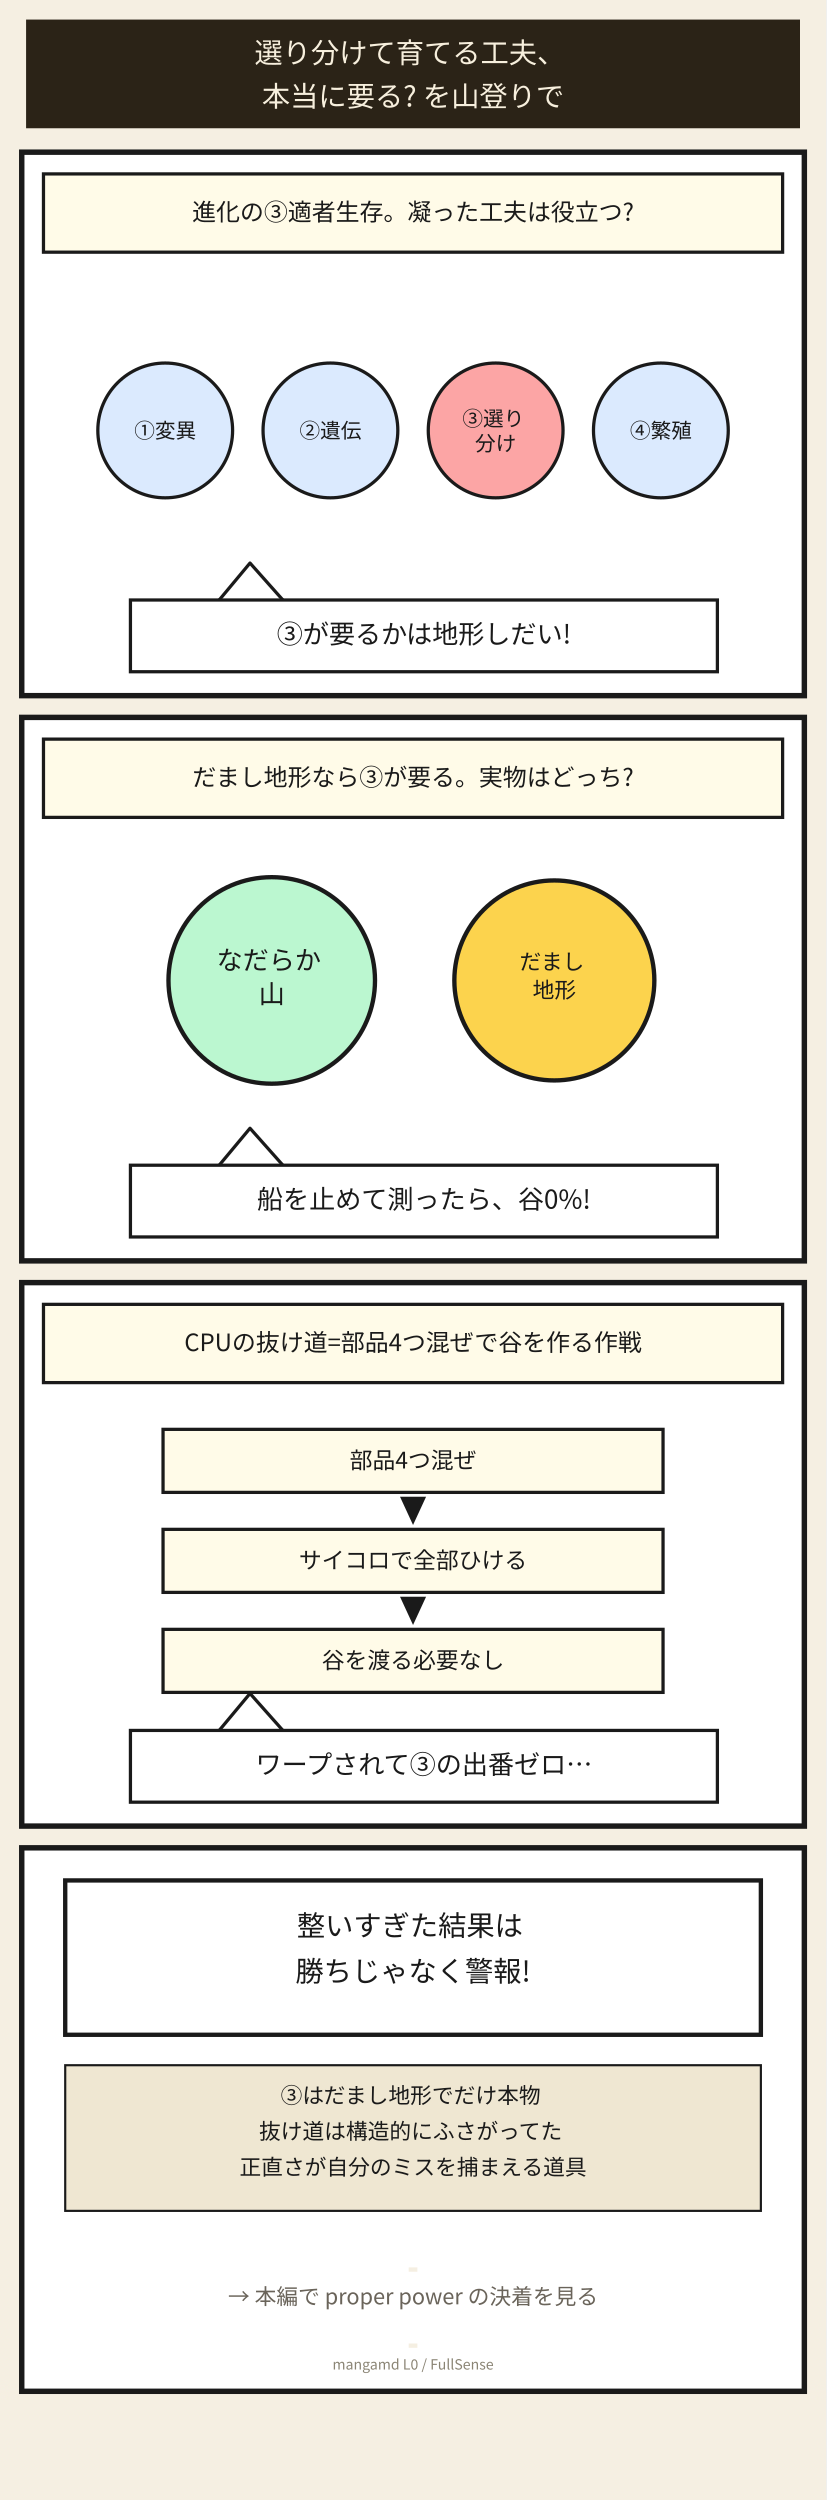
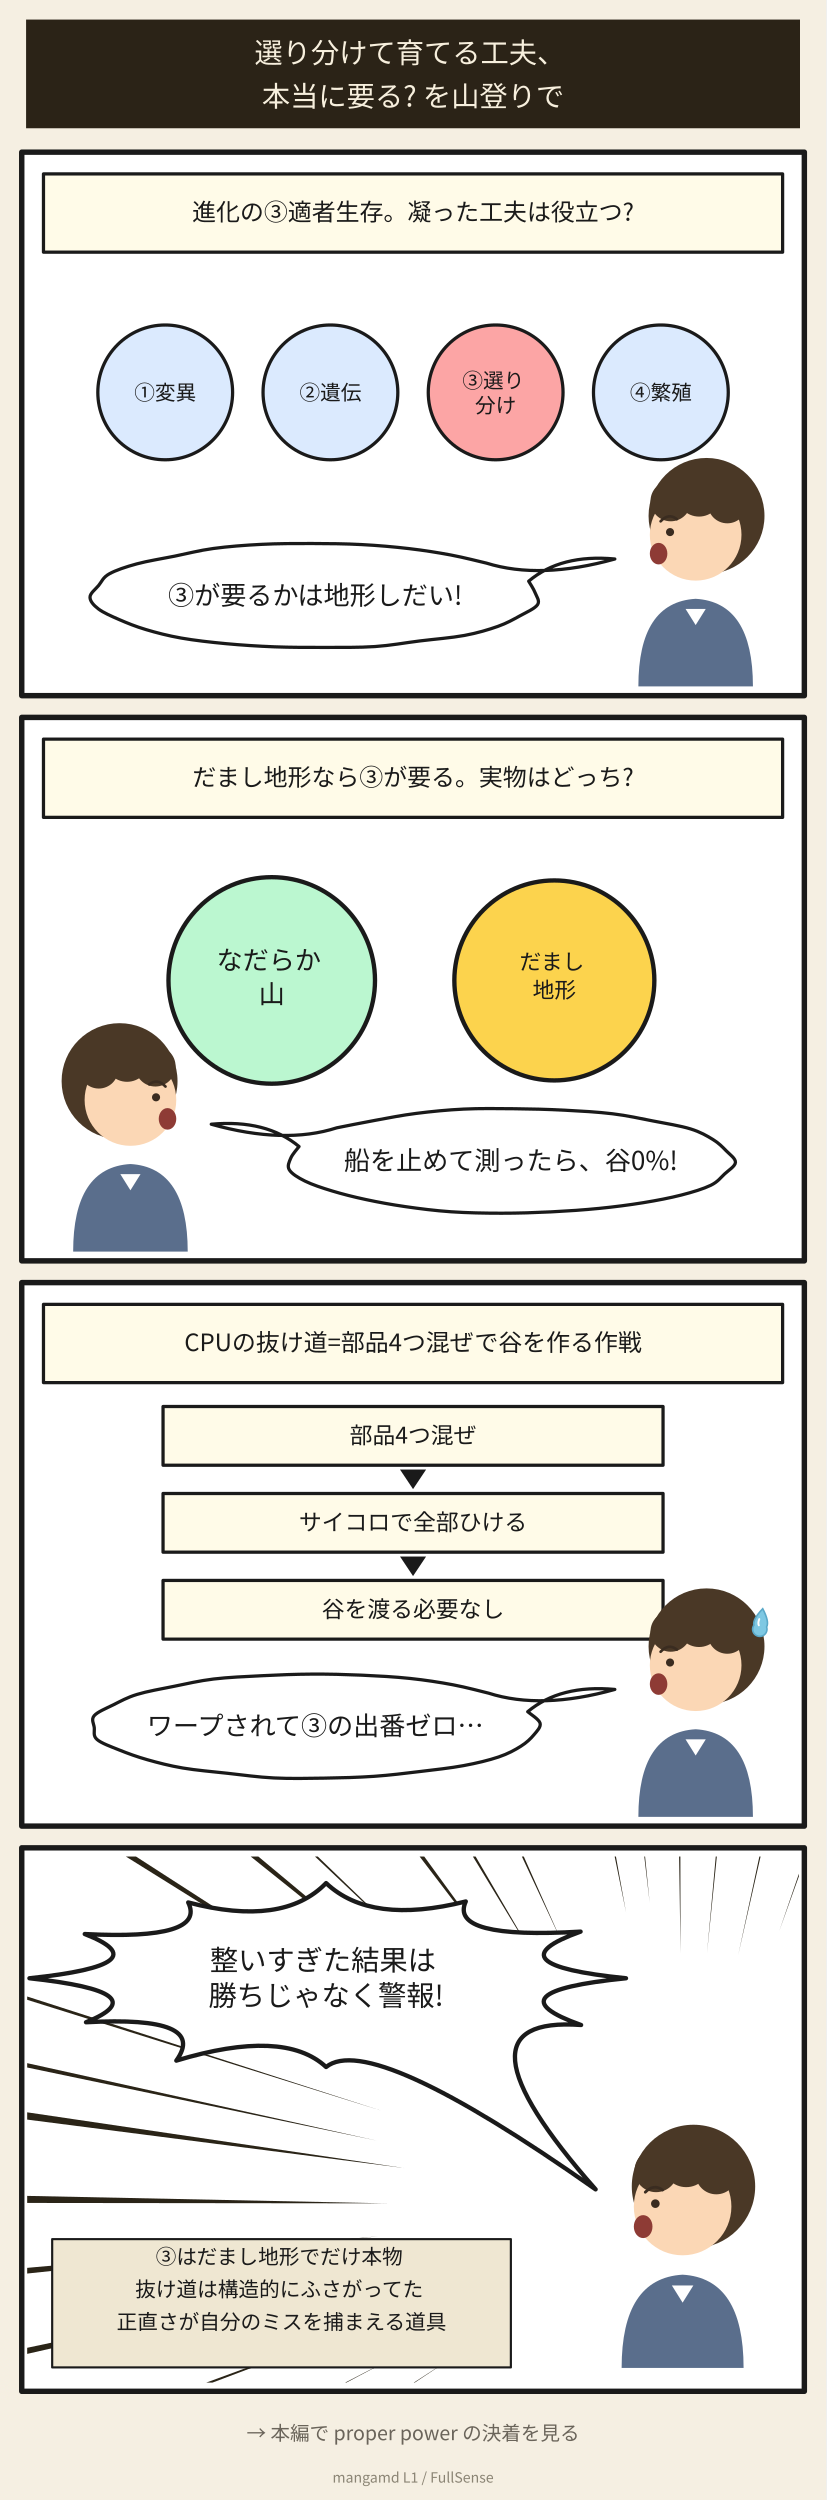
<svg xmlns="http://www.w3.org/2000/svg" viewBox="0 0 760 2300" role="img" aria-label="llcore 第三軸 ③ を山登りで決着" style="width:100%;height:auto;max-width:1200px">
-   <defs />
+   <defs>
+     <clipPath id="cl_26">
+       <rect x="25" y="1708" width="710" height="484" />
+     </clipPath>
+   </defs>
  <rect width="760" height="2300" fill="#f5efe2" />
  <g transform="translate(0.00,0.00) scale(1)">
-     <path d="M 24.00,18.00 L 736.00,18.00 L 736.00,118.00 L 24.00,118.00 Z" fill="#2b2317" stroke="none" stroke-width="3" />
+     <path d="M 24.00,18.00 L 736.00,18.00 L 736.00,118.00 L 24.00,118.00 Z" fill="#2b2317" stroke="none" stroke-width="3" stroke-linejoin="round" />
    <text font-family="'Yu Gothic','Noto Sans CJK JP',sans-serif" font-size="26" fill="#f7efdd" text-anchor="middle">
      <tspan x="380.0" y="58.0">選り分けて育てる工夫、</tspan>
      <tspan x="380.0" y="98.0">本当に要る? を山登りで</tspan>
    </text>
  </g>
  <g transform="translate(0.00,0.00) scale(1)">
-     <path d="M 20.00,140.00 L 740.00,140.00 L 740.00,640.00 L 20.00,640.00 Z" fill="#ffffff" stroke="#1a1a1a" stroke-width="5" />
-     <text font-family="'Yu Gothic','Noto Sans CJK JP',sans-serif" font-size="1" fill="#1a1a1a" text-anchor="middle">
-       <tspan x="0.0" y="0.0" />
-     </text>
-   </g>
-   <g transform="translate(0.00,0.00) scale(1)">
-     <path d="M 20.00,660.00 L 740.00,660.00 L 740.00,1160.00 L 20.00,1160.00 Z" fill="#ffffff" stroke="#1a1a1a" stroke-width="5" />
-     <text font-family="'Yu Gothic','Noto Sans CJK JP',sans-serif" font-size="1" fill="#1a1a1a" text-anchor="middle">
-       <tspan x="0.0" y="0.0" />
-     </text>
-   </g>
-   <g transform="translate(0.00,0.00) scale(1)">
-     <path d="M 20.00,1180.00 L 740.00,1180.00 L 740.00,1680.00 L 20.00,1680.00 Z" fill="#ffffff" stroke="#1a1a1a" stroke-width="5" />
-     <text font-family="'Yu Gothic','Noto Sans CJK JP',sans-serif" font-size="1" fill="#1a1a1a" text-anchor="middle">
-       <tspan x="0.0" y="0.0" />
-     </text>
-   </g>
-   <g transform="translate(0.00,0.00) scale(1)">
-     <path d="M 20.00,1700.00 L 740.00,1700.00 L 740.00,2200.00 L 20.00,2200.00 Z" fill="#ffffff" stroke="#1a1a1a" stroke-width="5" />
-     <text font-family="'Yu Gothic','Noto Sans CJK JP',sans-serif" font-size="1" fill="#1a1a1a" text-anchor="middle">
-       <tspan x="0.0" y="0.0" />
-     </text>
-   </g>
-   <g transform="translate(0.00,0.00) scale(1)">
-     <path d="M 40.00,160.00 L 720.00,160.00 L 720.00,232.00 L 40.00,232.00 Z" fill="#fffbe8" stroke="#1a1a1a" stroke-width="3" />
+     <path d="M 20.00,140.00 L 740.00,140.00 L 740.00,640.00 L 20.00,640.00 Z" fill="#ffffff" stroke="#1a1a1a" stroke-width="5" stroke-linejoin="round" />
+     <text font-family="'Yu Gothic','Noto Sans CJK JP',sans-serif" font-size="1" fill="#1a1a1a" text-anchor="middle">
+       <tspan x="0.0" y="0.0" />
+     </text>
+   </g>
+   <g transform="translate(0.00,0.00) scale(1)">
+     <path d="M 20.00,660.00 L 740.00,660.00 L 740.00,1160.00 L 20.00,1160.00 Z" fill="#ffffff" stroke="#1a1a1a" stroke-width="5" stroke-linejoin="round" />
+     <text font-family="'Yu Gothic','Noto Sans CJK JP',sans-serif" font-size="1" fill="#1a1a1a" text-anchor="middle">
+       <tspan x="0.0" y="0.0" />
+     </text>
+   </g>
+   <g transform="translate(0.00,0.00) scale(1)">
+     <path d="M 20.00,1180.00 L 740.00,1180.00 L 740.00,1680.00 L 20.00,1680.00 Z" fill="#ffffff" stroke="#1a1a1a" stroke-width="5" stroke-linejoin="round" />
+     <text font-family="'Yu Gothic','Noto Sans CJK JP',sans-serif" font-size="1" fill="#1a1a1a" text-anchor="middle">
+       <tspan x="0.0" y="0.0" />
+     </text>
+   </g>
+   <g transform="translate(0.00,0.00) scale(1)">
+     <path d="M 20.00,1700.00 L 740.00,1700.00 L 740.00,2200.00 L 20.00,2200.00 Z" fill="#ffffff" stroke="#1a1a1a" stroke-width="5" stroke-linejoin="round" />
+     <text font-family="'Yu Gothic','Noto Sans CJK JP',sans-serif" font-size="1" fill="#1a1a1a" text-anchor="middle">
+       <tspan x="0.0" y="0.0" />
+     </text>
+   </g>
+   <g transform="translate(0.00,0.00) scale(1)">
+     <path d="M 40.00,160.00 L 720.00,160.00 L 720.00,232.00 L 40.00,232.00 Z" fill="#fffbe8" stroke="#1a1a1a" stroke-width="3" stroke-linejoin="round" />
    <text font-family="'Yu Gothic','Noto Sans CJK JP',sans-serif" font-size="22" fill="#1a1a1a" text-anchor="middle">
      <tspan x="380.0" y="203.0">進化の③適者生存。凝った工夫は役立つ?</tspan>
    </text>
  </g>
  <g transform="translate(0.00,0.00) scale(1)">
-     <path d="M 90.00,396.00 a 62.00,62.00 0 1,0 124.00,0 a 62.00,62.00 0 1,0 -124.00,0 Z" fill="#dbeafe" stroke="#1a1a1a" stroke-width="3" />
-     <text font-family="'Yu Gothic','Noto Sans CJK JP',sans-serif" font-size="19" fill="#1a1a1a" text-anchor="middle">
-       <tspan x="152.0" y="403.0">①変異</tspan>
-     </text>
-   </g>
-   <g transform="translate(0.00,0.00) scale(1)">
-     <path d="M 242.00,396.00 a 62.00,62.00 0 1,0 124.00,0 a 62.00,62.00 0 1,0 -124.00,0 Z" fill="#dbeafe" stroke="#1a1a1a" stroke-width="3" />
-     <text font-family="'Yu Gothic','Noto Sans CJK JP',sans-serif" font-size="19" fill="#1a1a1a" text-anchor="middle">
-       <tspan x="304.0" y="403.0">②遺伝</tspan>
-     </text>
-   </g>
-   <g transform="translate(0.00,0.00) scale(1)">
-     <path d="M 394.00,396.00 a 62.00,62.00 0 1,0 124.00,0 a 62.00,62.00 0 1,0 -124.00,0 Z" fill="#fca5a5" stroke="#1a1a1a" stroke-width="3" />
-     <text font-family="'Yu Gothic','Noto Sans CJK JP',sans-serif" font-size="19" fill="#1a1a1a" text-anchor="middle">
-       <tspan x="456.0" y="392.0">③選り</tspan>
-       <tspan x="456.0" y="414.8">分け</tspan>
-     </text>
-   </g>
-   <g transform="translate(0.00,0.00) scale(1)">
-     <path d="M 546.00,396.00 a 62.00,62.00 0 1,0 124.00,0 a 62.00,62.00 0 1,0 -124.00,0 Z" fill="#dbeafe" stroke="#1a1a1a" stroke-width="3" />
-     <text font-family="'Yu Gothic','Noto Sans CJK JP',sans-serif" font-size="19" fill="#1a1a1a" text-anchor="middle">
-       <tspan x="608.0" y="403.0">④繁殖</tspan>
-     </text>
-   </g>
-   <g transform="translate(0.00,0.00) scale(1)">
-     <path d="M 200.00,554.00 L 230.00,518.00 L 262.00,554.00 Z" fill="#ffffff" stroke="#1a1a1a" stroke-width="3" stroke-linejoin="round" />
-     <path d="M 120.00,552.00 L 660.00,552.00 L 660.00,618.00 L 120.00,618.00 Z" fill="#ffffff" stroke="#1a1a1a" stroke-width="3" />
+     <path d="M 90.00,361.00 a 62.00,62.00 0 1,0 124.00,0 a 62.00,62.00 0 1,0 -124.00,0 Z" fill="#dbeafe" stroke="#1a1a1a" stroke-width="3" stroke-linejoin="round" />
+     <text font-family="'Yu Gothic','Noto Sans CJK JP',sans-serif" font-size="19" fill="#1a1a1a" text-anchor="middle">
+       <tspan x="152.0" y="368.0">①変異</tspan>
+     </text>
+   </g>
+   <g transform="translate(0.00,0.00) scale(1)">
+     <path d="M 242.00,361.00 a 62.00,62.00 0 1,0 124.00,0 a 62.00,62.00 0 1,0 -124.00,0 Z" fill="#dbeafe" stroke="#1a1a1a" stroke-width="3" stroke-linejoin="round" />
+     <text font-family="'Yu Gothic','Noto Sans CJK JP',sans-serif" font-size="19" fill="#1a1a1a" text-anchor="middle">
+       <tspan x="304.0" y="368.0">②遺伝</tspan>
+     </text>
+   </g>
+   <g transform="translate(0.00,0.00) scale(1)">
+     <path d="M 394.00,361.00 a 62.00,62.00 0 1,0 124.00,0 a 62.00,62.00 0 1,0 -124.00,0 Z" fill="#fca5a5" stroke="#1a1a1a" stroke-width="3" stroke-linejoin="round" />
+     <text font-family="'Yu Gothic','Noto Sans CJK JP',sans-serif" font-size="19" fill="#1a1a1a" text-anchor="middle">
+       <tspan x="456.0" y="357.0">③選り</tspan>
+       <tspan x="456.0" y="379.8">分け</tspan>
+     </text>
+   </g>
+   <g transform="translate(0.00,0.00) scale(1)">
+     <path d="M 546.00,361.00 a 62.00,62.00 0 1,0 124.00,0 a 62.00,62.00 0 1,0 -124.00,0 Z" fill="#dbeafe" stroke="#1a1a1a" stroke-width="3" stroke-linejoin="round" />
+     <text font-family="'Yu Gothic','Noto Sans CJK JP',sans-serif" font-size="19" fill="#1a1a1a" text-anchor="middle">
+       <tspan x="608.0" y="368.0">④繁殖</tspan>
+     </text>
+   </g>
+   <g transform="translate(0.00,0.00) scale(1)">
+     <path d="M 596.68,474.64 a 53.32,53.32 0 1,0 106.64,0 a 53.32,53.32 0 1,0 -106.64,0 Z" fill="#4a3826" stroke="none" stroke-width="2" stroke-linejoin="round" />
+     <path d="M 597.84,492.00 a 42.16,42.16 0 1,0 84.32,0 a 42.16,42.16 0 1,0 -84.32,0 Z" fill="#fbd7b5" stroke="none" stroke-width="2" stroke-linejoin="round" />
+     <path d="M 598.46,461.00 a 18.60,18.60 0 1,0 37.20,0 a 18.60,18.60 0 1,0 -37.20,0 Z" fill="#4a3826" stroke="none" stroke-width="2" stroke-linejoin="round" />
+     <path d="M 622.64,454.80 a 20.46,20.46 0 1,0 40.92,0 a 20.46,20.46 0 1,0 -40.92,0 Z" fill="#4a3826" stroke="none" stroke-width="2" stroke-linejoin="round" />
+     <path d="M 651.16,463.48 a 17.98,17.98 0 1,0 35.96,0 a 17.98,17.98 0 1,0 -35.96,0 Z" fill="#4a3826" stroke="none" stroke-width="2" stroke-linejoin="round" />
+     <path d="M 607.76 479.6 q 7.44 -8 14.88 -2" fill="none" stroke="#3a2c20" stroke-width="2.5" stroke-linejoin="round" stroke-linecap="round" />
+     <path d="M 612.72,489.52 a 3.72,3.72 0 1,0 7.44,0 a 3.72,3.72 0 1,0 -7.44,0 Z" fill="#3a2c20" stroke="none" stroke-width="2" stroke-linejoin="round" />
+     <path d="M 597.84,509.36 a 8.06,9.92 0 1,0 16.12,0 a 8.06,9.92 0 1,0 -16.12,0 Z" fill="#8e3b35" stroke="none" stroke-width="2" stroke-linejoin="round" />
+     <path d="M 587.3 631.5 Q 587.3 554.0 640 550.9 Q 692.7 554.0 692.7 631.5 Z" fill="#5a6e8c" stroke="none" stroke-width="2" stroke-linejoin="round" />
+     <path d="M 630.7 560.2 L 640 575.08 L 649.3 560.2" fill="#ffffff" stroke="none" stroke-width="2" stroke-linejoin="round" />
+   </g>
+   <g transform="translate(0.00,0.00) scale(1)">
+     <path d="M 486.38,534.71 C 487.38,536.49 490.98,541.79 492.34,545.39 C 493.70,548.98 496.88,552.76 494.56,556.28 C 492.25,559.80 484.54,563.18 478.44,566.52 C 472.34,569.86 466.49,573.28 457.97,576.30 C 449.45,579.31 439.31,582.37 427.31,584.60 C 415.32,586.83 399.72,587.98 386.00,589.69 C 372.28,591.39 359.56,593.85 344.98,594.83 C 330.41,595.82 313.95,595.58 298.54,595.62 C 283.13,595.66 267.63,595.65 252.52,595.08 C 237.41,594.50 222.19,593.51 207.89,592.17 C 193.59,590.83 179.01,589.18 166.73,587.02 C 154.45,584.86 143.72,582.03 134.23,579.20 C 124.73,576.37 117.04,573.22 109.75,570.05 C 102.46,566.88 94.98,563.63 90.49,560.18 C 86.00,556.74 82.76,552.99 82.80,549.40 C 82.83,545.81 87.76,542.24 90.71,538.67 C 93.66,535.10 94.62,531.30 100.47,527.99 C 106.32,524.67 115.78,521.50 125.82,518.78 C 135.86,516.06 148.97,514.02 160.71,511.66 C 172.45,509.30 183.01,506.42 196.27,504.61 C 209.53,502.80 225.18,501.58 240.26,500.82 C 255.35,500.05 271.34,499.99 286.78,500.03 C 302.22,500.06 317.97,500.23 332.89,501.02 C 347.81,501.80 362.66,503.12 376.31,504.72 C 389.95,506.32 402.88,508.38 414.76,510.60 C 426.64,512.83 442.11,516.83 447.58,518.08 Q 496.87,533.47 565.64,514.28 Q 516.02,509.63 486.38,534.71 Z" fill="#ffffff" stroke="#1a1a1a" stroke-width="3" stroke-linejoin="round" />
    <text font-family="'Yu Gothic','Noto Sans CJK JP',sans-serif" font-size="24" fill="#1a1a1a" text-anchor="middle">
-       <tspan x="390.0" y="592.0">③が要るかは地形しだい!</tspan>
-     </text>
-   </g>
-   <g transform="translate(0.00,0.00) scale(1)">
-     <path d="M 40.00,680.00 L 720.00,680.00 L 720.00,752.00 L 40.00,752.00 Z" fill="#fffbe8" stroke="#1a1a1a" stroke-width="3" />
+       <tspan x="290.0" y="556.4">③が要るかは地形しだい!</tspan>
+     </text>
+   </g>
+   <g transform="translate(0.00,0.00) scale(1)">
+     <path d="M 40.00,680.00 L 720.00,680.00 L 720.00,752.00 L 40.00,752.00 Z" fill="#fffbe8" stroke="#1a1a1a" stroke-width="3" stroke-linejoin="round" />
    <text font-family="'Yu Gothic','Noto Sans CJK JP',sans-serif" font-size="22" fill="#1a1a1a" text-anchor="middle">
      <tspan x="380.0" y="723.0">だまし地形なら③が要る。実物はどっち?</tspan>
    </text>
  </g>
  <g transform="translate(0.00,0.00) scale(1)">
-     <path d="M 155.00,902.00 a 95.00,95.00 0 1,0 190.00,0 a 95.00,95.00 0 1,0 -190.00,0 Z" fill="#bbf7d0" stroke="#1a1a1a" stroke-width="4" />
+     <path d="M 155.00,902.00 a 95.00,95.00 0 1,0 190.00,0 a 95.00,95.00 0 1,0 -190.00,0 Z" fill="#bbf7d0" stroke="#1a1a1a" stroke-width="4" stroke-linejoin="round" />
    <text font-family="'Yu Gothic','Noto Sans CJK JP',sans-serif" font-size="24" fill="#1a1a1a" text-anchor="middle">
      <tspan x="250.0" y="892.0">なだらか</tspan>
      <tspan x="250.0" y="923.2">山</tspan>
    </text>
  </g>
  <g transform="translate(0.00,0.00) scale(1)">
-     <path d="M 418.00,902.00 a 92.00,92.00 0 1,0 184.00,0 a 92.00,92.00 0 1,0 -184.00,0 Z" fill="#fcd34d" stroke="#1a1a1a" stroke-width="4" />
+     <path d="M 418.00,902.00 a 92.00,92.00 0 1,0 184.00,0 a 92.00,92.00 0 1,0 -184.00,0 Z" fill="#fcd34d" stroke="#1a1a1a" stroke-width="4" stroke-linejoin="round" />
    <text font-family="'Yu Gothic','Noto Sans CJK JP',sans-serif" font-size="20" fill="#1a1a1a" text-anchor="middle">
      <tspan x="510.0" y="892.0">だまし</tspan>
      <tspan x="510.0" y="918.0">地形</tspan>
    </text>
  </g>
  <g transform="translate(0.00,0.00) scale(1)">
-     <path d="M 200.00,1074.00 L 230.00,1038.00 L 262.00,1074.00 Z" fill="#ffffff" stroke="#1a1a1a" stroke-width="3" stroke-linejoin="round" />
-     <path d="M 120.00,1072.00 L 660.00,1072.00 L 660.00,1138.00 L 120.00,1138.00 Z" fill="#ffffff" stroke="#1a1a1a" stroke-width="3" />
+     <path d="M 56.68,994.64 a 53.32,53.32 0 1,0 106.64,0 a 53.32,53.32 0 1,0 -106.64,0 Z" fill="#4a3826" stroke="none" stroke-width="2" stroke-linejoin="round" />
+     <path d="M 77.84,1012.00 a 42.16,42.16 0 1,0 84.32,0 a 42.16,42.16 0 1,0 -84.32,0 Z" fill="#fbd7b5" stroke="none" stroke-width="2" stroke-linejoin="round" />
+     <path d="M 124.34,981.00 a 18.60,18.60 0 1,0 37.20,0 a 18.60,18.60 0 1,0 -37.20,0 Z" fill="#4a3826" stroke="none" stroke-width="2" stroke-linejoin="round" />
+     <path d="M 96.44,974.80 a 20.46,20.46 0 1,0 40.92,0 a 20.46,20.46 0 1,0 -40.92,0 Z" fill="#4a3826" stroke="none" stroke-width="2" stroke-linejoin="round" />
+     <path d="M 72.88,983.48 a 17.98,17.98 0 1,0 35.96,0 a 17.98,17.98 0 1,0 -35.96,0 Z" fill="#4a3826" stroke="none" stroke-width="2" stroke-linejoin="round" />
+     <path d="M 152.24 999.6 q -7.44 -8 -14.88 -2" fill="none" stroke="#3a2c20" stroke-width="2.5" stroke-linejoin="round" stroke-linecap="round" />
+     <path d="M 139.84,1009.52 a 3.72,3.72 0 1,0 7.44,0 a 3.72,3.72 0 1,0 -7.44,0 Z" fill="#3a2c20" stroke="none" stroke-width="2" stroke-linejoin="round" />
+     <path d="M 146.04,1029.36 a 8.06,9.92 0 1,0 16.12,0 a 8.06,9.92 0 1,0 -16.12,0 Z" fill="#8e3b35" stroke="none" stroke-width="2" stroke-linejoin="round" />
+     <path d="M 67.3 1151.5 Q 67.3 1074.0 120 1070.9 Q 172.7 1074.0 172.7 1151.5 Z" fill="#5a6e8c" stroke="none" stroke-width="2" stroke-linejoin="round" />
+     <path d="M 110.7 1080.2 L 120 1095.08 L 129.3 1080.2" fill="#ffffff" stroke="none" stroke-width="2" stroke-linejoin="round" />
+   </g>
+   <g transform="translate(0.00,0.00) scale(1)">
+     <path d="M 309.84,1037.59 C 315.77,1036.43 333.26,1032.87 345.44,1030.66 C 357.62,1028.45 369.40,1026.05 382.92,1024.33 C 396.43,1022.62 411.47,1021.08 426.52,1020.37 C 441.57,1019.65 457.78,1019.87 473.22,1020.04 C 488.66,1020.20 504.11,1020.59 519.17,1021.36 C 534.22,1022.13 549.99,1023.03 563.58,1024.68 C 577.16,1026.33 588.72,1028.95 600.67,1031.27 C 612.62,1033.59 626.04,1035.74 635.25,1038.59 C 644.46,1041.44 650.47,1045.01 655.94,1048.36 C 661.42,1051.72 664.66,1055.22 668.10,1058.72 C 671.54,1062.23 676.84,1065.85 676.61,1069.40 C 676.37,1072.94 670.46,1076.49 666.67,1080.01 C 662.88,1083.53 660.49,1087.25 653.86,1090.49 C 647.22,1093.72 637.25,1096.76 626.88,1099.42 C 616.50,1102.09 604.21,1104.45 591.61,1106.50 C 579.01,1108.55 565.32,1110.32 551.27,1111.72 C 537.23,1113.12 522.32,1114.16 507.33,1114.90 C 492.35,1115.64 476.75,1116.17 461.36,1116.16 C 445.97,1116.15 429.73,1115.85 415.01,1114.84 C 400.29,1113.83 386.09,1111.99 373.01,1110.11 C 359.94,1108.23 347.78,1105.97 336.55,1103.57 C 325.31,1101.17 314.93,1098.52 305.61,1095.70 C 296.28,1092.87 287.18,1089.86 280.61,1086.61 C 274.03,1083.37 268.34,1079.79 266.17,1076.25 C 263.99,1072.71 266.06,1068.96 267.55,1065.38 C 269.04,1061.81 273.86,1056.57 275.12,1054.81 Q 244.88,1029.69 194.36,1034.28 Q 261.58,1053.18 309.84,1037.59 Z" fill="#ffffff" stroke="#1a1a1a" stroke-width="3" stroke-linejoin="round" />
    <text font-family="'Yu Gothic','Noto Sans CJK JP',sans-serif" font-size="24" fill="#1a1a1a" text-anchor="middle">
-       <tspan x="390.0" y="1112.0">船を止めて測ったら、谷0%!</tspan>
-     </text>
-   </g>
-   <g transform="translate(0.00,0.00) scale(1)">
-     <path d="M 40.00,1200.00 L 720.00,1200.00 L 720.00,1272.00 L 40.00,1272.00 Z" fill="#fffbe8" stroke="#1a1a1a" stroke-width="3" />
+       <tspan x="470.0" y="1076.4">船を止めて測ったら、谷0%!</tspan>
+     </text>
+   </g>
+   <g transform="translate(0.00,0.00) scale(1)">
+     <path d="M 40.00,1200.00 L 720.00,1200.00 L 720.00,1272.00 L 40.00,1272.00 Z" fill="#fffbe8" stroke="#1a1a1a" stroke-width="3" stroke-linejoin="round" />
    <text font-family="'Yu Gothic','Noto Sans CJK JP',sans-serif" font-size="22" fill="#1a1a1a" text-anchor="middle">
      <tspan x="380.0" y="1243.0">CPUの抜け道=部品4つ混ぜで谷を作る作戦</tspan>
    </text>
  </g>
  <g transform="translate(0.00,0.00) scale(1)">
-     <path d="M 150.00,1315.00 L 610.00,1315.00 L 610.00,1373.00 L 150.00,1373.00 Z" fill="#fffbe8" stroke="#1a1a1a" stroke-width="3" />
+     <path d="M 150.00,1294.00 L 610.00,1294.00 L 610.00,1348.00 L 150.00,1348.00 Z" fill="#fffbe8" stroke="#1a1a1a" stroke-width="3" stroke-linejoin="round" />
    <text font-family="'Yu Gothic','Noto Sans CJK JP',sans-serif" font-size="21" fill="#1a1a1a" text-anchor="middle">
-       <tspan x="380.0" y="1351.0">部品4つ混ぜ</tspan>
-     </text>
-   </g>
-   <g transform="translate(0.00,0.00) scale(1)">
-     <path d="M 368.00,1377.00 L 392.00,1377.00 L 380.00,1403.00 Z" fill="#1a1a1a" stroke="none" stroke-width="3" />
-     <text font-family="'Yu Gothic','Noto Sans CJK JP',sans-serif" font-size="1" fill="#1a1a1a" text-anchor="middle">
-       <tspan x="0.0" y="0.0" />
-     </text>
-   </g>
-   <g transform="translate(0.00,0.00) scale(1)">
-     <path d="M 150.00,1407.00 L 610.00,1407.00 L 610.00,1465.00 L 150.00,1465.00 Z" fill="#fffbe8" stroke="#1a1a1a" stroke-width="3" />
+       <tspan x="380.0" y="1328.0">部品4つ混ぜ</tspan>
+     </text>
+   </g>
+   <g transform="translate(0.00,0.00) scale(1)">
+     <path d="M 368.00,1352.00 L 392.00,1352.00 L 380.00,1370.00 Z" fill="#1a1a1a" stroke="none" stroke-width="3" stroke-linejoin="round" />
+     <text font-family="'Yu Gothic','Noto Sans CJK JP',sans-serif" font-size="1" fill="#1a1a1a" text-anchor="middle">
+       <tspan x="0.0" y="0.0" />
+     </text>
+   </g>
+   <g transform="translate(0.00,0.00) scale(1)">
+     <path d="M 150.00,1374.00 L 610.00,1374.00 L 610.00,1428.00 L 150.00,1428.00 Z" fill="#fffbe8" stroke="#1a1a1a" stroke-width="3" stroke-linejoin="round" />
    <text font-family="'Yu Gothic','Noto Sans CJK JP',sans-serif" font-size="21" fill="#1a1a1a" text-anchor="middle">
-       <tspan x="380.0" y="1443.0">サイコロで全部ひける</tspan>
-     </text>
-   </g>
-   <g transform="translate(0.00,0.00) scale(1)">
-     <path d="M 368.00,1469.00 L 392.00,1469.00 L 380.00,1495.00 Z" fill="#1a1a1a" stroke="none" stroke-width="3" />
-     <text font-family="'Yu Gothic','Noto Sans CJK JP',sans-serif" font-size="1" fill="#1a1a1a" text-anchor="middle">
-       <tspan x="0.0" y="0.0" />
-     </text>
-   </g>
-   <g transform="translate(0.00,0.00) scale(1)">
-     <path d="M 150.00,1499.00 L 610.00,1499.00 L 610.00,1557.00 L 150.00,1557.00 Z" fill="#fffbe8" stroke="#1a1a1a" stroke-width="3" />
+       <tspan x="380.0" y="1408.0">サイコロで全部ひける</tspan>
+     </text>
+   </g>
+   <g transform="translate(0.00,0.00) scale(1)">
+     <path d="M 368.00,1432.00 L 392.00,1432.00 L 380.00,1450.00 Z" fill="#1a1a1a" stroke="none" stroke-width="3" stroke-linejoin="round" />
+     <text font-family="'Yu Gothic','Noto Sans CJK JP',sans-serif" font-size="1" fill="#1a1a1a" text-anchor="middle">
+       <tspan x="0.0" y="0.0" />
+     </text>
+   </g>
+   <g transform="translate(0.00,0.00) scale(1)">
+     <path d="M 150.00,1454.00 L 610.00,1454.00 L 610.00,1508.00 L 150.00,1508.00 Z" fill="#fffbe8" stroke="#1a1a1a" stroke-width="3" stroke-linejoin="round" />
    <text font-family="'Yu Gothic','Noto Sans CJK JP',sans-serif" font-size="21" fill="#1a1a1a" text-anchor="middle">
-       <tspan x="380.0" y="1535.0">谷を渡る必要なし</tspan>
-     </text>
-   </g>
-   <g transform="translate(0.00,0.00) scale(1)">
-     <path d="M 200.00,1594.00 L 230.00,1558.00 L 262.00,1594.00 Z" fill="#ffffff" stroke="#1a1a1a" stroke-width="3" stroke-linejoin="round" />
-     <path d="M 120.00,1592.00 L 660.00,1592.00 L 660.00,1658.00 L 120.00,1658.00 Z" fill="#ffffff" stroke="#1a1a1a" stroke-width="3" />
+       <tspan x="380.0" y="1488.0">谷を渡る必要なし</tspan>
+     </text>
+   </g>
+   <g transform="translate(0.00,0.00) scale(1)">
+     <path d="M 596.68,1514.64 a 53.32,53.32 0 1,0 106.64,0 a 53.32,53.32 0 1,0 -106.64,0 Z" fill="#4a3826" stroke="none" stroke-width="2" stroke-linejoin="round" />
+     <path d="M 597.84,1532.00 a 42.16,42.16 0 1,0 84.32,0 a 42.16,42.16 0 1,0 -84.32,0 Z" fill="#fbd7b5" stroke="none" stroke-width="2" stroke-linejoin="round" />
+     <path d="M 598.46,1501.00 a 18.60,18.60 0 1,0 37.20,0 a 18.60,18.60 0 1,0 -37.20,0 Z" fill="#4a3826" stroke="none" stroke-width="2" stroke-linejoin="round" />
+     <path d="M 622.64,1494.80 a 20.46,20.46 0 1,0 40.92,0 a 20.46,20.46 0 1,0 -40.92,0 Z" fill="#4a3826" stroke="none" stroke-width="2" stroke-linejoin="round" />
+     <path d="M 651.16,1503.48 a 17.98,17.98 0 1,0 35.96,0 a 17.98,17.98 0 1,0 -35.96,0 Z" fill="#4a3826" stroke="none" stroke-width="2" stroke-linejoin="round" />
+     <path d="M 607.76 1519.6 q 7.44 -8 14.88 -2" fill="none" stroke="#3a2c20" stroke-width="2.5" stroke-linejoin="round" stroke-linecap="round" />
+     <path d="M 612.72,1529.52 a 3.72,3.72 0 1,0 7.44,0 a 3.72,3.72 0 1,0 -7.44,0 Z" fill="#3a2c20" stroke="none" stroke-width="2" stroke-linejoin="round" />
+     <path d="M 597.84,1549.36 a 8.06,9.92 0 1,0 16.12,0 a 8.06,9.92 0 1,0 -16.12,0 Z" fill="#8e3b35" stroke="none" stroke-width="2" stroke-linejoin="round" />
+     <path d="M 587.3 1671.5 Q 587.3 1594.0 640 1590.9 Q 692.7 1594.0 692.7 1671.5 Z" fill="#5a6e8c" stroke="none" stroke-width="2" stroke-linejoin="round" />
+     <path d="M 630.7 1600.2 L 640 1615.08 L 649.3 1600.2" fill="#ffffff" stroke="none" stroke-width="2" stroke-linejoin="round" />
+   </g>
+   <g transform="translate(700.0,1492.0) rotate(8.1)">
+     <path d="M 0,-12.1 Q 7.9,-1.1 5.9,4.0 A 6.6,6.6 0 1 1 -5.9,4.0 Q -7.9,-1.1 0,-12.1 Z" fill="#7EC8E3" stroke="#5aa8c8" stroke-width="1.5" />
+     <path d="M -1.8,-2.2 q -0.9,4.0 0.4,5.7" stroke="#ffffff" stroke-width="1.8" fill="none" stroke-linecap="round" />
+   </g>
+   <g transform="translate(0.00,0.00) scale(1)">
+     <path d="M 485.49,1574.77 C 487.39,1576.53 495.95,1581.77 496.88,1585.33 C 497.82,1588.89 494.05,1592.59 491.08,1596.14 C 488.12,1599.68 484.50,1603.21 479.10,1606.59 C 473.70,1609.97 467.48,1613.46 458.70,1616.42 C 449.93,1619.39 438.53,1622.14 426.46,1624.37 C 414.39,1626.60 399.98,1628.17 386.28,1629.81 C 372.58,1631.45 358.86,1633.19 344.25,1634.21 C 329.63,1635.22 313.96,1635.63 298.59,1635.88 C 283.22,1636.13 266.89,1636.46 252.01,1635.72 C 237.12,1634.98 223.26,1632.94 209.28,1631.42 C 195.30,1629.89 180.43,1628.66 168.15,1626.57 C 155.86,1624.49 145.28,1621.69 135.56,1618.94 C 125.85,1616.18 117.58,1613.15 109.85,1610.04 C 102.12,1606.92 93.06,1603.71 89.21,1600.26 C 85.35,1596.82 87.14,1593.00 86.71,1589.37 C 86.28,1585.74 83.69,1581.97 86.63,1578.47 C 89.57,1574.98 97.77,1571.67 104.36,1568.40 C 110.95,1565.12 116.90,1561.66 126.16,1558.84 C 135.43,1556.01 148.23,1553.80 159.95,1551.44 C 171.67,1549.09 182.94,1546.34 196.48,1544.70 C 210.01,1543.07 226.09,1542.41 241.14,1541.65 C 256.20,1540.90 271.52,1540.26 286.79,1540.18 C 302.06,1540.09 317.67,1540.48 332.77,1541.15 C 347.87,1541.81 363.39,1542.70 377.38,1544.18 C 391.38,1545.66 404.71,1547.75 416.74,1550.01 C 428.76,1552.26 444.06,1556.43 449.52,1557.71 Q 498.04,1573.25 565.64,1554.28 Q 515.48,1549.67 485.49,1574.77 Z" fill="#ffffff" stroke="#1a1a1a" stroke-width="3" stroke-linejoin="round" />
    <text font-family="'Yu Gothic','Noto Sans CJK JP',sans-serif" font-size="24" fill="#1a1a1a" text-anchor="middle">
-       <tspan x="390.0" y="1632.0">ワープされて③の出番ゼロ…</tspan>
-     </text>
-   </g>
-   <g transform="translate(0.00,0.00) scale(1)">
-     <path d="M 60.00,1730.00 L 700.00,1730.00 L 700.00,1872.00 L 60.00,1872.00 Z" fill="#ffffff" stroke="#1a1a1a" stroke-width="4" />
+       <tspan x="290.0" y="1596.4">ワープされて③の出番ゼロ…</tspan>
+     </text>
+   </g>
+   <g clip-path="url(#cl_26)">
+     <path d="M 906.5,2032.5 L 1431.3,2043.4 L 1431.5,2031.2 Z" fill="#ffffff" />
+     <path d="M 875.1,2081.6 L 1339.2,2182.5 L 1340.8,2174.7 Z" fill="#ffffff" />
+     <path d="M 854.6,2107.9 L 1325.4,2275.0 L 1328.6,2265.6 Z" fill="#ffffff" />
+     <path d="M 875.7,2154.6 L 1313.5,2382.4 L 1319.6,2370.4 Z" fill="#ffffff" />
+     <path d="M 834.4,2165.4 L 1292.5,2474.0 L 1300.0,2462.5 Z" fill="#ffffff" />
+     <path d="M 819.1,2176.3 L 1245.9,2507.6 L 1250.6,2501.5 Z" fill="#ffffff" />
+     <path d="M 806.9,2204.8 L 1143.1,2539.5 L 1149.4,2533.0 Z" fill="#ffffff" />
+     <path d="M 800.2,2241.3 L 1093.1,2607.8 L 1100.2,2602.0 Z" fill="#ffffff" />
+     <path d="M 760.9,2238.6 L 1039.2,2684.5 L 1047.5,2679.2 Z" fill="#ffffff" />
+     <path d="M 722.6,2242.5 L 941.4,2752.6 L 955.5,2746.3 Z" fill="#ffffff" />
+     <path d="M 714.3,2278.8 L 887.6,2795.3 L 898.2,2791.6 Z" fill="#ffffff" />
+     <path d="M 675.5,2253.0 L 778.1,2766.7 L 790.9,2763.9 Z" fill="#ffffff" />
+     <path d="M 649.1,2290.0 L 682.8,2799.0 L 698.2,2797.7 Z" fill="#ffffff" />
+     <path d="M 625.9,2285.7 L 616.0,2776.2 L 628.0,2776.3 Z" fill="#ffffff" />
+     <path d="M 589.5,2297.6 L 507.0,2816.4 L 522.3,2818.6 Z" fill="#ffffff" />
+     <path d="M 566.1,2296.3 L 447.6,2780.4 L 458.7,2783.0 Z" fill="#ffffff" />
+     <path d="M 556.8,2247.9 L 396.4,2726.5 L 403.6,2728.9 Z" fill="#ffffff" />
+     <path d="M 512.1,2256.1 L 264.9,2722.5 L 277.9,2729.2 Z" fill="#ffffff" />
+     <path d="M 437.9,2219.8 L 53.7,2595.7 L 61.4,2603.4 Z" fill="#ffffff" />
+     <path d="M 412.5,2198.8 L 24.1,2495.2 L 31.6,2504.8 Z" fill="#ffffff" />
+     <path d="M 426.8,2162.0 L -13.5,2446.3 L -9.3,2452.8 Z" fill="#ffffff" />
+     <path d="M 382.5,2158.3 L -58.9,2385.8 L -56.2,2390.9 Z" fill="#ffffff" />
+     <path d="M 406.7,2112.4 L -135.2,2309.8 L -132.5,2317.1 Z" fill="#ffffff" />
+     <path d="M 359.6,2089.1 L -126.2,2190.0 L -123.6,2201.6 Z" fill="#ffffff" />
+     <path d="M 356.2,2056.6 L -188.3,2103.4 L -187.1,2116.4 Z" fill="#ffffff" />
+     <path d="M 364.4,2027.1 L -67.2,2016.2 L -67.3,2028.7 Z" fill="#ffffff" />
+     <path d="M 380.0,1995.7 L -139.2,1916.6 L -141.2,1931.1 Z" fill="#ffffff" />
+     <path d="M 355.1,1971.2 L -140.3,1859.9 L -142.2,1868.7 Z" fill="#ffffff" />
+     <path d="M 359.2,1944.6 L -118.5,1789.3 L -120.4,1795.4 Z" fill="#ffffff" />
+     <path d="M 408.1,1890.5 L -23.2,1610.0 L -29.3,1619.7 Z" fill="#ffffff" />
+     <path d="M 421.9,1861.5 L 77.9,1572.0 L 69.8,1581.8 Z" fill="#ffffff" />
+     <path d="M 428.5,1839.3 L 56.5,1478.8 L 51.5,1484.1 Z" fill="#ffffff" />
+     <path d="M 483.1,1835.5 L 204.8,1448.5 L 192.1,1458.0 Z" fill="#ffffff" />
+     <path d="M 501.6,1817.7 L 229.5,1346.5 L 217.1,1353.9 Z" fill="#ffffff" />
+     <path d="M 521.1,1795.9 L 311.5,1320.0 L 298.8,1325.8 Z" fill="#ffffff" />
+     <path d="M 577.6,1767.7 L 491.7,1278.5 L 475.9,1281.5 Z" fill="#ffffff" />
+     <path d="M 598.6,1758.9 L 556.1,1312.3 L 544.7,1313.5 Z" fill="#ffffff" />
+     <path d="M 626.2,1804.1 L 626.9,1316.1 L 617.4,1316.2 Z" fill="#ffffff" />
+     <path d="M 649.7,1804.2 L 702.3,1300.3 L 694.1,1299.5 Z" fill="#ffffff" />
+     <path d="M 677.6,1805.7 L 805.2,1251.2 L 795.6,1249.1 Z" fill="#ffffff" />
+     <path d="M 714.2,1784.2 L 891.5,1295.5 L 881.2,1291.9 Z" fill="#ffffff" />
+     <path d="M 773.9,1806.6 L 1052.5,1392.1 L 1041.2,1384.7 Z" fill="#ffffff" />
+     <path d="M 767.5,1850.0 L 1065.7,1472.4 L 1058.8,1467.1 Z" fill="#ffffff" />
+     <path d="M 783.6,1869.6 L 1166.4,1481.2 L 1160.3,1475.3 Z" fill="#ffffff" />
+     <path d="M 815.9,1879.3 L 1203.2,1575.4 L 1196.7,1567.3 Z" fill="#ffffff" />
+     <path d="M 825.0,1914.3 L 1292.0,1649.1 L 1284.2,1635.8 Z" fill="#ffffff" />
+     <path d="M 845.8,1932.8 L 1361.4,1711.1 L 1355.2,1697.2 Z" fill="#ffffff" />
+     <path d="M 861.5,1942.0 L 1278.8,1788.4 L 1276.2,1781.7 Z" fill="#ffffff" />
+     <path d="M 850.3,1972.6 L 1339.0,1849.6 L 1337.4,1843.4 Z" fill="#ffffff" />
+     <path d="M 905.0,2002.3 L 1390.0,1960.3 L 1388.7,1947.6 Z" fill="#ffffff" />
+     <path d="M 915.1,2032.6 L 1431.4,2041.4 L 1431.4,2033.3 Z" fill="#2a2417" />
+     <path d="M 882.7,2083.2 L 1339.5,2181.2 L 1340.6,2176.0 Z" fill="#2a2417" />
+     <path d="M 861.6,2110.3 L 1325.9,2273.5 L 1328.1,2267.2 Z" fill="#2a2417" />
+     <path d="M 883.3,2158.5 L 1314.5,2380.4 L 1318.6,2372.4 Z" fill="#2a2417" />
+     <path d="M 840.8,2169.6 L 1293.8,2472.1 L 1298.8,2464.4 Z" fill="#2a2417" />
+     <path d="M 825.1,2180.8 L 1246.7,2506.6 L 1249.8,2502.5 Z" fill="#2a2417" />
+     <path d="M 812.5,2210.2 L 1144.1,2538.4 L 1148.3,2534.1 Z" fill="#2a2417" />
+     <path d="M 805.6,2247.8 L 1094.2,2606.9 L 1099.0,2603.0 Z" fill="#2a2417" />
+     <path d="M 765.1,2245.1 L 1040.6,2683.6 L 1046.1,2680.1 Z" fill="#2a2417" />
+     <path d="M 725.6,2249.0 L 943.8,2751.5 L 953.1,2747.4 Z" fill="#2a2417" />
+     <path d="M 717.0,2286.4 L 889.4,2794.7 L 896.5,2792.2 Z" fill="#2a2417" />
+     <path d="M 676.9,2259.9 L 780.3,2766.2 L 788.8,2764.4 Z" fill="#2a2417" />
+     <path d="M 649.8,2298.0 L 685.3,2798.8 L 695.7,2797.9 Z" fill="#2a2417" />
+     <path d="M 625.9,2293.6 L 618.0,2776.2 L 626.0,2776.3 Z" fill="#2a2417" />
+     <path d="M 588.3,2305.9 L 509.5,2816.7 L 519.7,2818.2 Z" fill="#2a2417" />
+     <path d="M 564.1,2304.5 L 449.4,2780.8 L 456.8,2782.5 Z" fill="#2a2417" />
+     <path d="M 554.6,2254.6 L 397.6,2726.9 L 402.4,2728.5 Z" fill="#2a2417" />
+     <path d="M 508.5,2263.1 L 267.1,2723.6 L 275.7,2728.1 Z" fill="#2a2417" />
+     <path d="M 432.0,2225.7 L 55.0,2597.0 L 60.1,2602.1 Z" fill="#2a2417" />
+     <path d="M 405.8,2204.0 L 25.4,2496.8 L 30.3,2503.2 Z" fill="#2a2417" />
+     <path d="M 420.6,2166.1 L -12.8,2447.3 L -10.0,2451.7 Z" fill="#2a2417" />
+     <path d="M 374.9,2162.3 L -58.5,2386.7 L -56.7,2390.1 Z" fill="#2a2417" />
+     <path d="M 399.8,2114.9 L -134.8,2311.1 L -132.9,2315.9 Z" fill="#2a2417" />
+     <path d="M 351.3,2090.9 L -125.8,2191.9 L -124.0,2199.7 Z" fill="#2a2417" />
+     <path d="M 347.8,2057.4 L -188.1,2105.6 L -187.3,2114.2 Z" fill="#2a2417" />
+     <path d="M 356.3,2027.1 L -67.2,2018.3 L -67.3,2026.6 Z" fill="#2a2417" />
+     <path d="M 372.4,1994.7 L -139.6,1919.0 L -140.9,1928.7 Z" fill="#2a2417" />
+     <path d="M 346.7,1969.4 L -140.6,1861.4 L -141.9,1867.2 Z" fill="#2a2417" />
+     <path d="M 350.9,1941.9 L -118.8,1790.4 L -120.1,1794.4 Z" fill="#2a2417" />
+     <path d="M 401.2,1886.1 L -24.2,1611.7 L -28.3,1618.1 Z" fill="#2a2417" />
+     <path d="M 415.6,1856.3 L 76.5,1573.7 L 71.2,1580.2 Z" fill="#2a2417" />
+     <path d="M 422.3,1833.4 L 55.7,1479.7 L 52.3,1483.3 Z" fill="#2a2417" />
+     <path d="M 478.6,1829.4 L 202.7,1450.1 L 194.2,1456.4 Z" fill="#2a2417" />
+     <path d="M 497.7,1811.1 L 227.4,1347.7 L 219.1,1352.6 Z" fill="#2a2417" />
+     <path d="M 517.8,1788.6 L 309.4,1321.0 L 300.9,1324.8 Z" fill="#2a2417" />
+     <path d="M 576.0,1759.6 L 489.0,1279.0 L 478.5,1281.0 Z" fill="#2a2417" />
+     <path d="M 597.7,1750.5 L 554.2,1312.5 L 546.6,1313.3 Z" fill="#2a2417" />
+     <path d="M 626.1,1797.1 L 625.3,1316.1 L 619.0,1316.2 Z" fill="#2a2417" />
+     <path d="M 650.4,1797.3 L 701.0,1300.1 L 695.5,1299.6 Z" fill="#2a2417" />
+     <path d="M 679.1,1798.8 L 803.6,1250.9 L 797.2,1249.5 Z" fill="#2a2417" />
+     <path d="M 716.9,1776.6 L 889.8,1294.9 L 882.9,1292.5 Z" fill="#2a2417" />
+     <path d="M 778.4,1799.7 L 1050.6,1390.9 L 1043.1,1386.0 Z" fill="#2a2417" />
+     <path d="M 771.8,1844.4 L 1064.6,1471.5 L 1060.0,1468.0 Z" fill="#2a2417" />
+     <path d="M 788.4,1864.7 L 1165.4,1480.2 L 1161.3,1476.2 Z" fill="#2a2417" />
+     <path d="M 821.8,1874.6 L 1202.1,1574.0 L 1197.8,1568.6 Z" fill="#2a2417" />
+     <path d="M 831.1,1910.7 L 1290.7,1646.9 L 1285.5,1638.0 Z" fill="#2a2417" />
+     <path d="M 852.5,1929.8 L 1360.4,1708.8 L 1356.2,1699.5 Z" fill="#2a2417" />
+     <path d="M 868.7,1939.2 L 1278.3,1787.3 L 1276.7,1782.9 Z" fill="#2a2417" />
+     <path d="M 857.2,1970.8 L 1338.7,1848.6 L 1337.6,1844.4 Z" fill="#2a2417" />
+     <path d="M 913.5,2001.5 L 1389.7,1958.2 L 1388.9,1949.7 Z" fill="#2a2417" />
+   </g>
+   <g transform="translate(0.00,0.00) scale(1)">
+     <path d="M 581.24,2011.52 a 56.76,56.76 0 1,0 113.52,0 a 56.76,56.76 0 1,0 -113.52,0 Z" fill="#4a3826" stroke="none" stroke-width="2" stroke-linejoin="round" />
+     <path d="M 583.12,2030.00 a 44.88,44.88 0 1,0 89.76,0 a 44.88,44.88 0 1,0 -89.76,0 Z" fill="#fbd7b5" stroke="none" stroke-width="2" stroke-linejoin="round" />
+     <path d="M 583.78,1997.00 a 19.80,19.80 0 1,0 39.60,0 a 19.80,19.80 0 1,0 -39.60,0 Z" fill="#4a3826" stroke="none" stroke-width="2" stroke-linejoin="round" />
+     <path d="M 609.52,1990.40 a 21.78,21.78 0 1,0 43.56,0 a 21.78,21.78 0 1,0 -43.56,0 Z" fill="#4a3826" stroke="none" stroke-width="2" stroke-linejoin="round" />
+     <path d="M 639.88,1999.64 a 19.14,19.14 0 1,0 38.28,0 a 19.14,19.14 0 1,0 -38.28,0 Z" fill="#4a3826" stroke="none" stroke-width="2" stroke-linejoin="round" />
+     <path d="M 593.68 2016.8 q 7.92 -8 15.84 -2" fill="none" stroke="#3a2c20" stroke-width="2.64" stroke-linejoin="round" stroke-linecap="round" />
+     <path d="M 598.96,2027.36 a 3.96,3.96 0 1,0 7.92,0 a 3.96,3.96 0 1,0 -7.92,0 Z" fill="#3a2c20" stroke="none" stroke-width="2" stroke-linejoin="round" />
+     <path d="M 583.12,2048.48 a 8.58,10.56 0 1,0 17.16,0 a 8.58,10.56 0 1,0 -17.16,0 Z" fill="#8e3b35" stroke="none" stroke-width="2" stroke-linejoin="round" />
+     <path d="M 571.9 2178.5 Q 571.9 2096.0 628 2092.7 Q 684.1 2096.0 684.1 2178.5 Z" fill="#5a6e8c" stroke="none" stroke-width="2" stroke-linejoin="round" />
+     <path d="M 618.1 2102.6 L 628 2118.44 L 637.9 2102.6" fill="#ffffff" stroke="none" stroke-width="2" stroke-linejoin="round" />
+   </g>
+   <g transform="translate(0.00,0.00) scale(1)">
+     <path d="M 575.91,1820.00 Q 449.23,1832.69 534.60,1863.00 Q 406.54,1853.82 547.95,2014.21 Q 340.92,1868.48 300.00,1901.65 Q 261.37,1865.77 162.21,1895.77 Q 191.99,1854.29 79.13,1860.48 Q 147.09,1833.01 27.08,1820.00 Q 149.46,1807.19 77.98,1779.31 Q 190.23,1785.15 173.15,1750.25 Q 260.48,1773.17 300.00,1732.44 Q 341.06,1771.35 428.51,1749.34 Q 412.45,1784.30 534.13,1777.09 Q 449.84,1807.25 575.91,1820.00 Z" fill="#ffffff" stroke="#1a1a1a" stroke-width="4" stroke-linejoin="round" />
    <text font-family="'Yu Gothic','Noto Sans CJK JP',sans-serif" font-size="26" fill="#1a1a1a" text-anchor="middle">
-       <tspan x="380.0" y="1781.0">整いすぎた結果は</tspan>
-       <tspan x="380.0" y="1823.0">勝ちじゃなく警報!</tspan>
-     </text>
-   </g>
-   <g transform="translate(0.00,0.00) scale(1)">
-     <path d="M 60.00,1900.00 L 700.00,1900.00 L 700.00,2034.00 L 60.00,2034.00 Z" fill="#efe7d2" stroke="#1a1a1a" stroke-width="2" />
-     <text font-family="'Yu Gothic','Noto Sans CJK JP',sans-serif" font-size="20" fill="#1a1a1a" text-anchor="middle">
-       <tspan x="380.0" y="1935.0">③はだまし地形でだけ本物</tspan>
-       <tspan x="380.0" y="1968.0">抜け道は構造的にふさがってた</tspan>
-       <tspan x="380.0" y="2001.0">正直さが自分のミスを捕まえる道具</tspan>
-     </text>
-   </g>
-   <g transform="translate(0.00,0.00) scale(1)">
-     <path d="M 376.00,2086.00 L 384.00,2086.00 L 384.00,2090.00 L 376.00,2090.00 Z" fill="#f5efe2" stroke="none" stroke-width="3" />
-     <text font-family="'Yu Gothic','Noto Sans CJK JP',sans-serif" font-size="20" fill="#6a645a" text-anchor="middle">
-       <tspan x="380.0" y="2120.0">→ 本編で proper power の決着を見る</tspan>
-     </text>
-   </g>
-   <g transform="translate(0.00,0.00) scale(1)">
-     <path d="M 376.00,2156.00 L 384.00,2156.00 L 384.00,2160.00 L 376.00,2160.00 Z" fill="#f5efe2" stroke="none" stroke-width="3" />
+       <tspan x="300.0" y="1812.8">整いすぎた結果は</tspan>
+       <tspan x="300.0" y="1845.3">勝ちじゃなく警報!</tspan>
+     </text>
+   </g>
+   <g transform="translate(0.00,0.00) scale(1)">
+     <path d="M 48.00,2060.00 L 470.00,2060.00 L 470.00,2178.00 L 48.00,2178.00 Z" fill="#efe7d2" stroke="#1a1a1a" stroke-width="2" stroke-linejoin="round" />
+     <text font-family="'Yu Gothic','Noto Sans CJK JP',sans-serif" font-size="19" fill="#1a1a1a" text-anchor="middle">
+       <tspan x="259.0" y="2083.0">③はだまし地形でだけ本物</tspan>
+       <tspan x="259.0" y="2113.0">抜け道は構造的にふさがってた</tspan>
+       <tspan x="259.0" y="2143.0">正直さが自分のミスを捕まえる道具</tspan>
+     </text>
+   </g>
+   <g transform="translate(0.00,0.00) scale(1)">
+     <path d="M 376.00,2228.00 L 384.00,2228.00 L 384.00,2232.00 L 376.00,2232.00 Z" fill="#f5efe2" stroke="none" stroke-width="3" stroke-linejoin="round" />
+     <text font-family="'Yu Gothic','Noto Sans CJK JP',sans-serif" font-size="18" fill="#6a645a" text-anchor="middle">
+       <tspan x="380.0" y="2245.0">→ 本編で proper power の決着を見る</tspan>
+     </text>
+   </g>
+   <g transform="translate(0.00,0.00) scale(1)">
+     <path d="M 376.00,2272.00 L 384.00,2272.00 L 384.00,2276.00 L 376.00,2276.00 Z" fill="#f5efe2" stroke="none" stroke-width="3" stroke-linejoin="round" />
    <text font-family="'Yu Gothic','Noto Sans CJK JP',sans-serif" font-size="13" fill="#8a8474" text-anchor="middle">
-       <tspan x="380.0" y="2180.0">mangamd L0 / FullSense</tspan>
+       <tspan x="380.0" y="2284.0">mangamd L1 / FullSense</tspan>
    </text>
  </g>
</svg>
